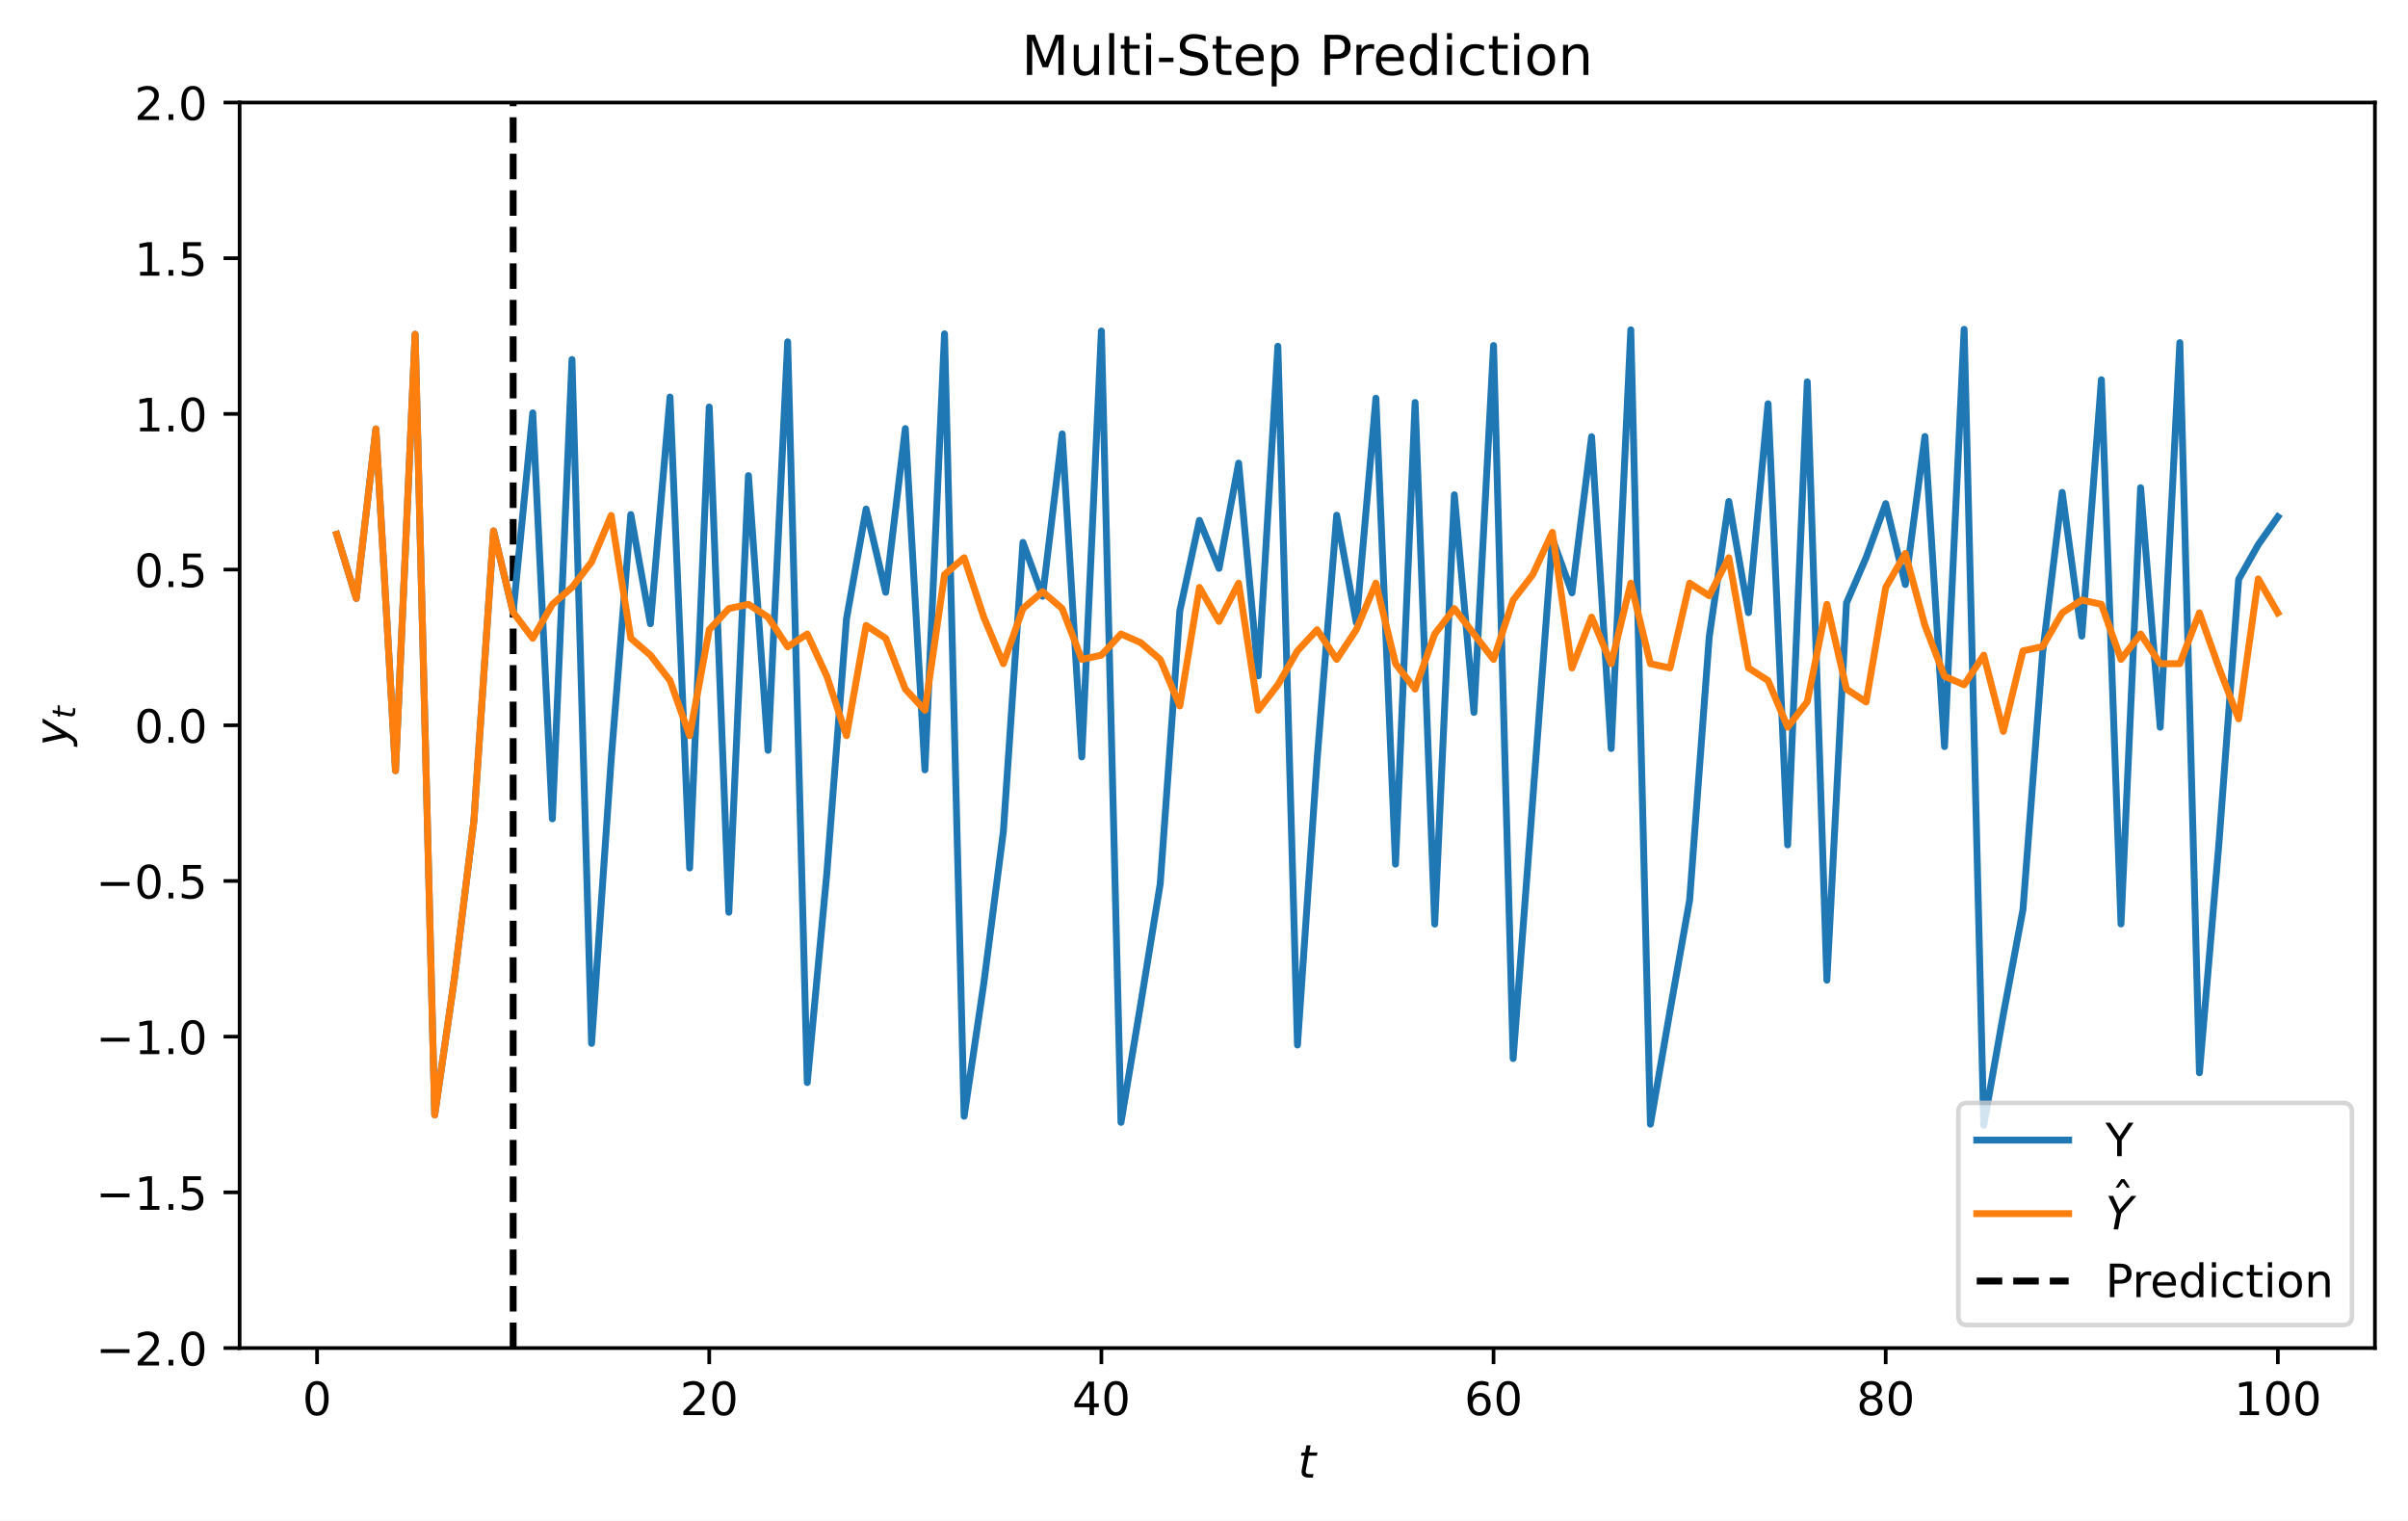
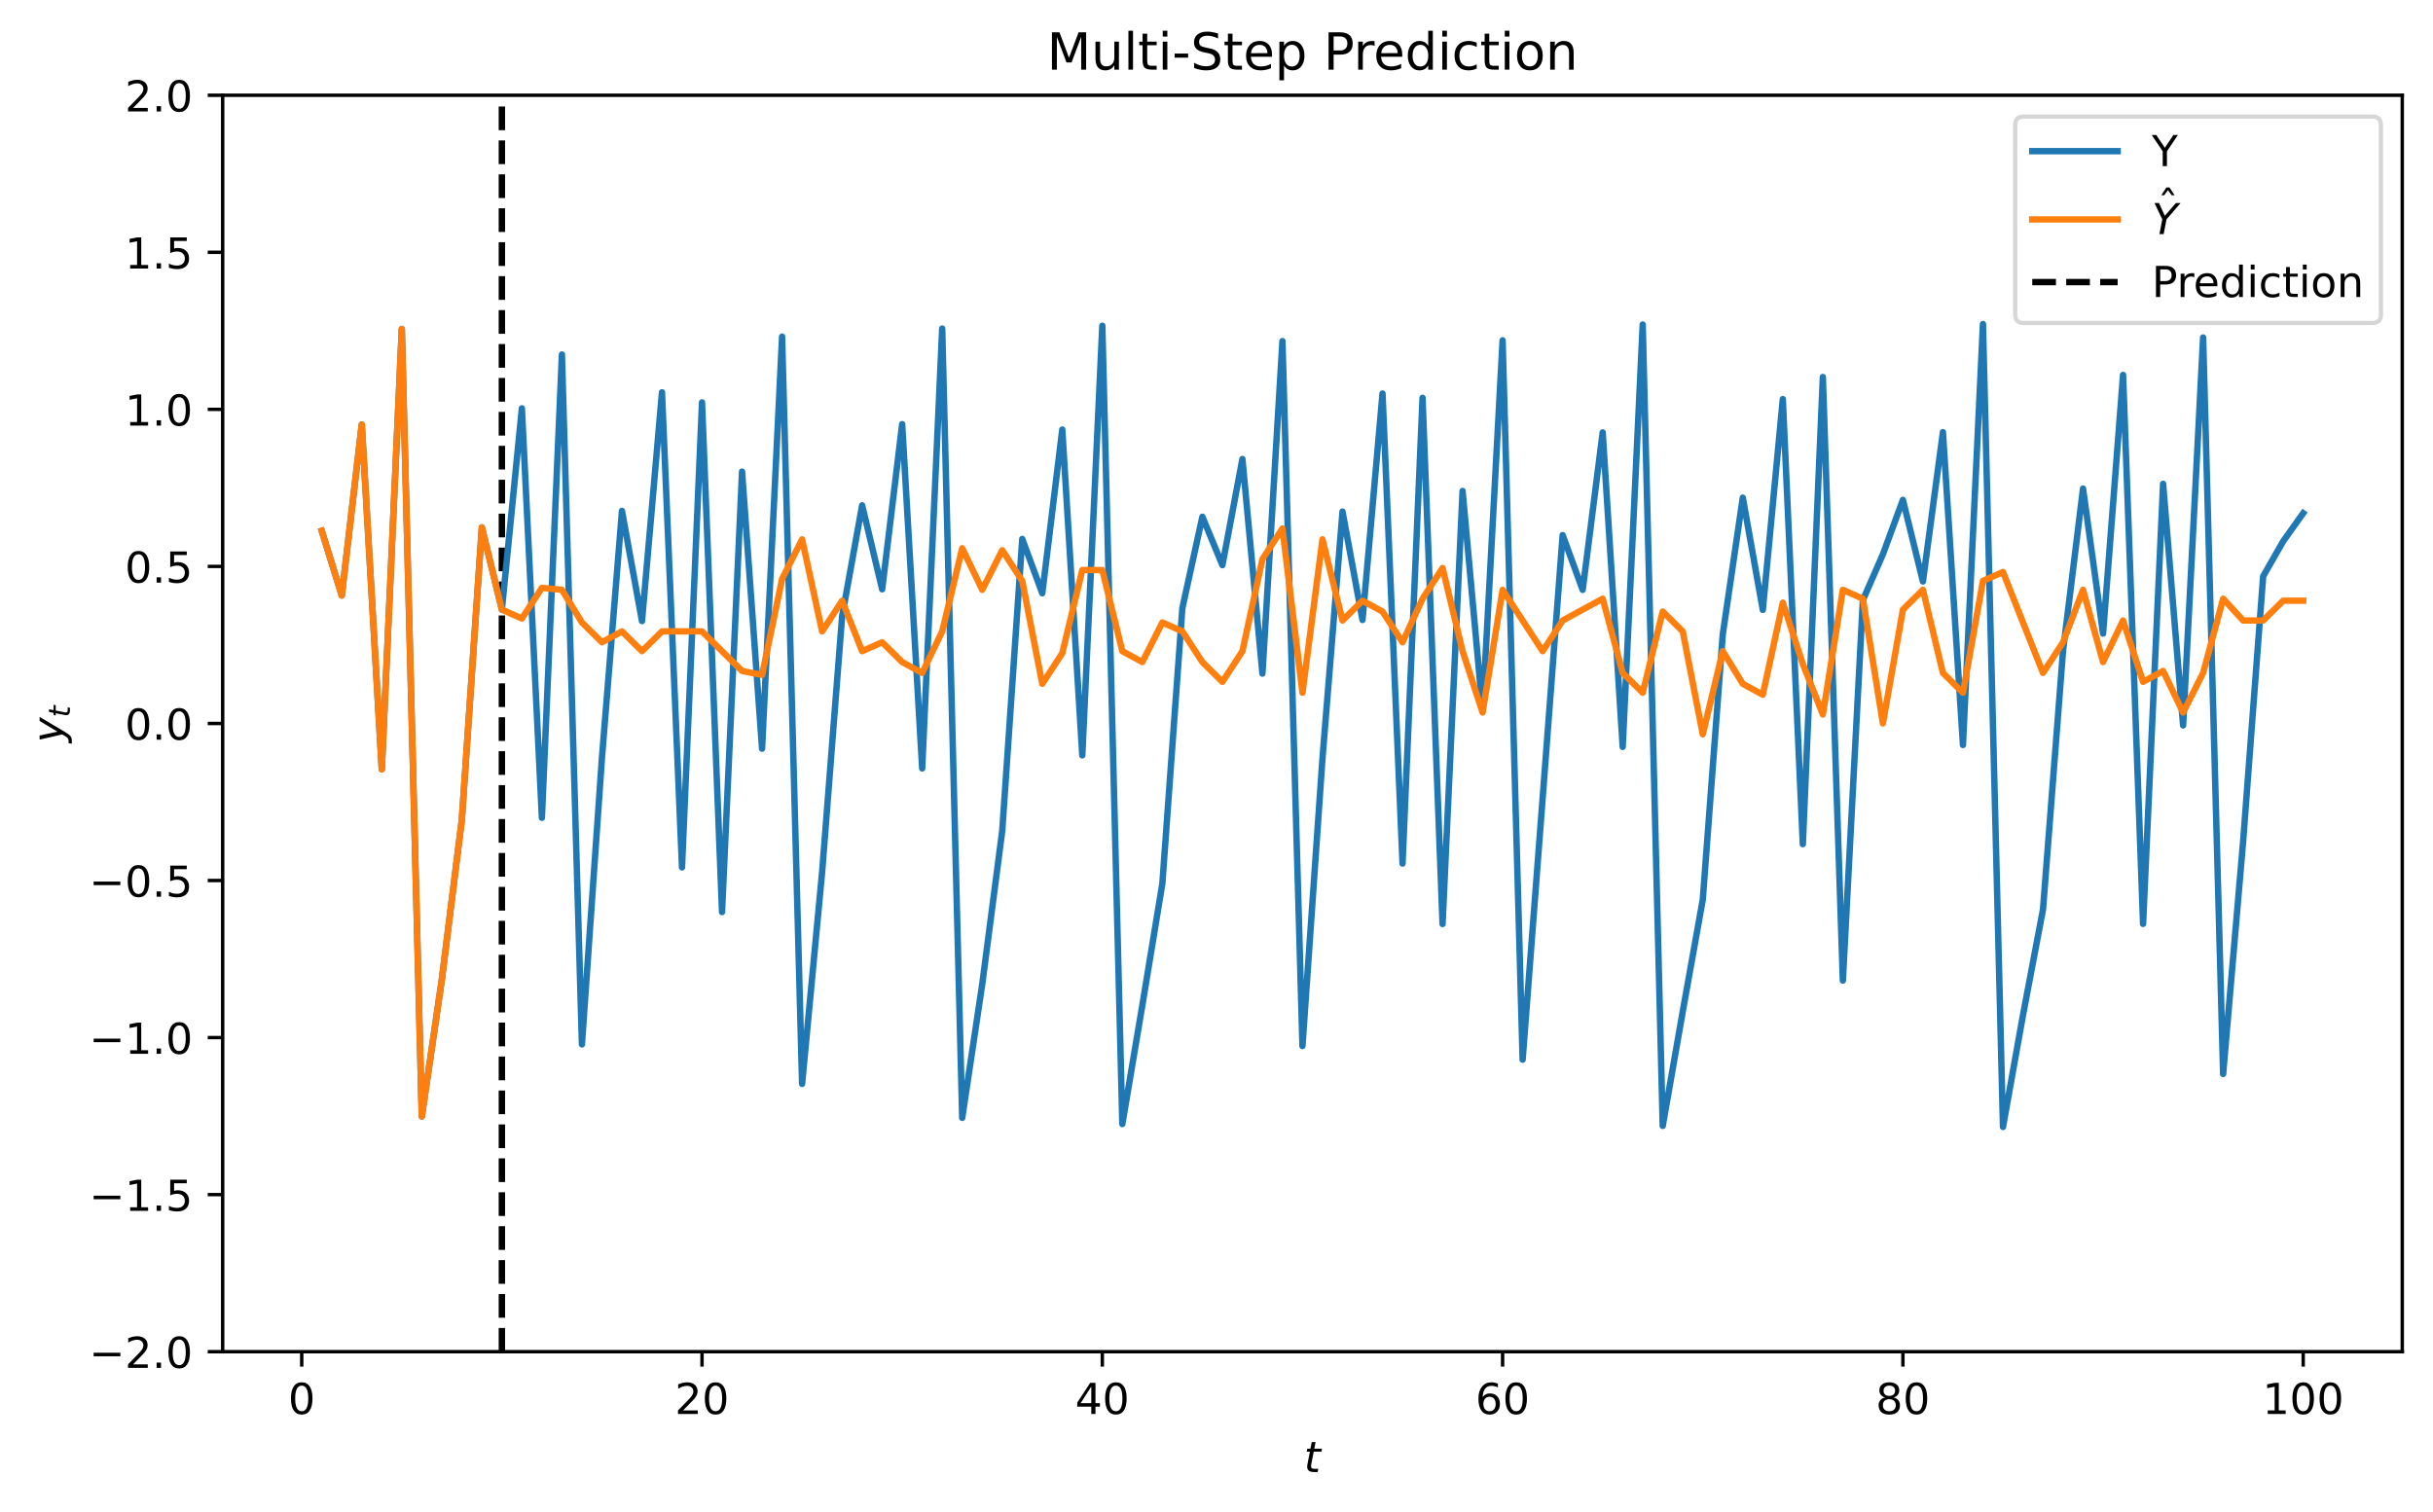
- <svg xmlns="http://www.w3.org/2000/svg" xmlns:xlink="http://www.w3.org/1999/xlink" height="330.976pt" version="1.1" viewBox="0 0 524.175 330.976" width="524.175pt">
+ <svg xmlns="http://www.w3.org/2000/svg" xmlns:xlink="http://www.w3.org/1999/xlink" height="354.261pt" version="1.1" viewBox="0 0 569.931 354.261" width="569.931pt">
  <defs>
    <style type="text/css">
*{stroke-linecap:butt;stroke-linejoin:round;}
  </style>
  </defs>
  <g id="figure_1">
    <g id="patch_1">
-       <path d="M 0 330.976  L 524.175 330.976  L 524.175 0  L 0 0  z " style="fill:#ffffff;" />
+       <path d="M 0 354.261  L 569.931 354.261  L 569.931 0  L 0 0  z " style="fill:#ffffff;" />
    </g>
    <g id="axes_1">
      <g id="patch_2">
-         <path d="M 52.161 293.42  L 516.975 293.42  L 516.975 22.318  L 52.161 22.318  z " style="fill:#ffffff;" />
+         <path d="M 52.161 316.705  L 562.731 316.705  L 562.731 22.318  L 52.161 22.318  z " style="fill:#ffffff;" />
      </g>
      <g id="matplotlib.axis_1">
        <g id="xtick_1">
          <g id="line2d_1">
            <defs>
-               <path d="M 0 0  L 0 3.5  " id="m77b6e48840" style="stroke:#000000;stroke-width:0.8;" />
-             </defs>
-             <g>
-               <use style="stroke:#000000;stroke-width:0.8;" x="69.021" xlink:href="#m77b6e48840" y="293.42" />
+               <path d="M 0 0  L 0 3.5  " id="mc9b343d81b" style="stroke:#000000;stroke-width:0.8;" />
+             </defs>
+             <g>
+               <use style="stroke:#000000;stroke-width:0.8;" x="70.68" xlink:href="#mc9b343d81b" y="316.705" />
            </g>
          </g>
          <g id="text_1">
            <defs>
              <path d="M 31.781 66.406  Q 24.172 66.406 20.328 58.906  Q 16.5 51.422 16.5 36.375  Q 16.5 21.391 20.328 13.891  Q 24.172 6.391 31.781 6.391  Q 39.453 6.391 43.281 13.891  Q 47.125 21.391 47.125 36.375  Q 47.125 51.422 43.281 58.906  Q 39.453 66.406 31.781 66.406  z M 31.781 74.219  Q 44.047 74.219 50.516 64.516  Q 56.984 54.828 56.984 36.375  Q 56.984 17.969 50.516 8.266  Q 44.047 -1.422 31.781 -1.422  Q 19.531 -1.422 13.062 8.266  Q 6.594 17.969 6.594 36.375  Q 6.594 54.828 13.062 64.516  Q 19.531 74.219 31.781 74.219  z " id="DejaVuSans-48" />
            </defs>
-             <g transform="translate(65.83933 308.0182)scale(0.1 -0.1)">
+             <g transform="translate(67.49899 331.303)scale(0.1 -0.1)">
              <use xlink:href="#DejaVuSans-48" />
            </g>
          </g>
        </g>
        <g id="xtick_2">
          <g id="line2d_2">
            <g>
-               <use style="stroke:#000000;stroke-width:0.8;" x="154.386" xlink:href="#m77b6e48840" y="293.42" />
+               <use style="stroke:#000000;stroke-width:0.8;" x="164.449" xlink:href="#mc9b343d81b" y="316.705" />
            </g>
          </g>
          <g id="text_2">
            <defs>
              <path d="M 19.188 8.297  L 53.609 8.297  L 53.609 0  L 7.328 0  L 7.328 8.297  Q 12.938 14.109 22.625 23.891  Q 32.328 33.688 34.812 36.531  Q 39.547 41.844 41.422 45.531  Q 43.312 49.219 43.312 52.781  Q 43.312 58.594 39.234 62.25  Q 35.156 65.922 28.609 65.922  Q 23.969 65.922 18.812 64.312  Q 13.672 62.703 7.812 59.422  L 7.812 69.391  Q 13.766 71.781 18.938 73  Q 24.125 74.219 28.422 74.219  Q 39.75 74.219 46.484 68.547  Q 53.219 62.891 53.219 53.422  Q 53.219 48.922 51.531 44.891  Q 49.859 40.875 45.406 35.406  Q 44.188 33.984 37.641 27.219  Q 31.109 20.453 19.188 8.297  z " id="DejaVuSans-50" />
            </defs>
-             <g transform="translate(148.0234 308.0182)scale(0.1 -0.1)">
+             <g transform="translate(158.0863 331.303)scale(0.1 -0.1)">
              <use xlink:href="#DejaVuSans-50" />
              <use x="63.623" xlink:href="#DejaVuSans-48" />
            </g>
          </g>
        </g>
        <g id="xtick_3">
          <g id="line2d_3">
            <g>
-               <use style="stroke:#000000;stroke-width:0.8;" x="239.751" xlink:href="#m77b6e48840" y="293.42" />
+               <use style="stroke:#000000;stroke-width:0.8;" x="258.217" xlink:href="#mc9b343d81b" y="316.705" />
            </g>
          </g>
          <g id="text_3">
            <defs>
              <path d="M 37.797 64.312  L 12.891 25.391  L 37.797 25.391  z M 35.203 72.906  L 47.609 72.906  L 47.609 25.391  L 58.016 25.391  L 58.016 17.188  L 47.609 17.188  L 47.609 0  L 37.797 0  L 37.797 17.188  L 4.891 17.188  L 4.891 26.703  z " id="DejaVuSans-52" />
            </defs>
-             <g transform="translate(233.3887 308.0182)scale(0.1 -0.1)">
+             <g transform="translate(251.8549 331.303)scale(0.1 -0.1)">
              <use xlink:href="#DejaVuSans-52" />
              <use x="63.623" xlink:href="#DejaVuSans-48" />
            </g>
          </g>
        </g>
        <g id="xtick_4">
          <g id="line2d_4">
            <g>
-               <use style="stroke:#000000;stroke-width:0.8;" x="325.116" xlink:href="#m77b6e48840" y="293.42" />
+               <use style="stroke:#000000;stroke-width:0.8;" x="351.986" xlink:href="#mc9b343d81b" y="316.705" />
            </g>
          </g>
          <g id="text_4">
            <defs>
              <path d="M 33.016 40.375  Q 26.375 40.375 22.484 35.828  Q 18.609 31.297 18.609 23.391  Q 18.609 15.531 22.484 10.953  Q 26.375 6.391 33.016 6.391  Q 39.656 6.391 43.531 10.953  Q 47.406 15.531 47.406 23.391  Q 47.406 31.297 43.531 35.828  Q 39.656 40.375 33.016 40.375  z M 52.594 71.297  L 52.594 62.312  Q 48.875 64.062 45.094 64.984  Q 41.312 65.922 37.594 65.922  Q 27.828 65.922 22.672 59.328  Q 17.531 52.734 16.797 39.406  Q 19.672 43.656 24.016 45.922  Q 28.375 48.188 33.594 48.188  Q 44.578 48.188 50.953 41.516  Q 57.328 34.859 57.328 23.391  Q 57.328 12.156 50.688 5.359  Q 44.047 -1.422 33.016 -1.422  Q 20.359 -1.422 13.672 8.266  Q 6.984 17.969 6.984 36.375  Q 6.984 53.656 15.188 63.938  Q 23.391 74.219 37.203 74.219  Q 40.922 74.219 44.703 73.484  Q 48.484 72.75 52.594 71.297  z " id="DejaVuSans-54" />
            </defs>
-             <g transform="translate(318.7539 308.0182)scale(0.1 -0.1)">
+             <g transform="translate(345.6235 331.303)scale(0.1 -0.1)">
              <use xlink:href="#DejaVuSans-54" />
              <use x="63.623" xlink:href="#DejaVuSans-48" />
            </g>
          </g>
        </g>
        <g id="xtick_5">
          <g id="line2d_5">
            <g>
-               <use style="stroke:#000000;stroke-width:0.8;" x="410.482" xlink:href="#m77b6e48840" y="293.42" />
+               <use style="stroke:#000000;stroke-width:0.8;" x="445.755" xlink:href="#mc9b343d81b" y="316.705" />
            </g>
          </g>
          <g id="text_5">
            <defs>
              <path d="M 31.781 34.625  Q 24.75 34.625 20.719 30.859  Q 16.703 27.094 16.703 20.516  Q 16.703 13.922 20.719 10.156  Q 24.75 6.391 31.781 6.391  Q 38.812 6.391 42.859 10.172  Q 46.922 13.969 46.922 20.516  Q 46.922 27.094 42.891 30.859  Q 38.875 34.625 31.781 34.625  z M 21.922 38.812  Q 15.578 40.375 12.031 44.719  Q 8.5 49.078 8.5 55.328  Q 8.5 64.062 14.719 69.141  Q 20.953 74.219 31.781 74.219  Q 42.672 74.219 48.875 69.141  Q 55.078 64.062 55.078 55.328  Q 55.078 49.078 51.531 44.719  Q 48 40.375 41.703 38.812  Q 48.828 37.156 52.797 32.312  Q 56.781 27.484 56.781 20.516  Q 56.781 9.906 50.312 4.234  Q 43.844 -1.422 31.781 -1.422  Q 19.734 -1.422 13.25 4.234  Q 6.781 9.906 6.781 20.516  Q 6.781 27.484 10.781 32.312  Q 14.797 37.156 21.922 38.812  z M 18.312 54.391  Q 18.312 48.734 21.844 45.562  Q 25.391 42.391 31.781 42.391  Q 38.141 42.391 41.719 45.562  Q 45.312 48.734 45.312 54.391  Q 45.312 60.062 41.719 63.234  Q 38.141 66.406 31.781 66.406  Q 25.391 66.406 21.844 63.234  Q 18.312 60.062 18.312 54.391  z " id="DejaVuSans-56" />
            </defs>
-             <g transform="translate(404.1192 308.0182)scale(0.1 -0.1)">
+             <g transform="translate(439.3921 331.303)scale(0.1 -0.1)">
              <use xlink:href="#DejaVuSans-56" />
              <use x="63.623" xlink:href="#DejaVuSans-48" />
            </g>
          </g>
        </g>
        <g id="xtick_6">
          <g id="line2d_6">
            <g>
-               <use style="stroke:#000000;stroke-width:0.8;" x="495.847" xlink:href="#m77b6e48840" y="293.42" />
+               <use style="stroke:#000000;stroke-width:0.8;" x="539.523" xlink:href="#mc9b343d81b" y="316.705" />
            </g>
          </g>
          <g id="text_6">
            <defs>
              <path d="M 12.406 8.297  L 28.516 8.297  L 28.516 63.922  L 10.984 60.406  L 10.984 69.391  L 28.422 72.906  L 38.281 72.906  L 38.281 8.297  L 54.391 8.297  L 54.391 0  L 12.406 0  z " id="DejaVuSans-49" />
            </defs>
-             <g transform="translate(486.3033 308.0182)scale(0.1 -0.1)">
+             <g transform="translate(529.9795 331.303)scale(0.1 -0.1)">
              <use xlink:href="#DejaVuSans-49" />
              <use x="63.623" xlink:href="#DejaVuSans-48" />
              <use x="127.246" xlink:href="#DejaVuSans-48" />
            </g>
          </g>
        </g>
        <g id="text_7">
          <defs>
            <path d="M 42.281 54.688  L 40.922 47.703  L 23 47.703  L 17.188 18.016  Q 16.891 16.359 16.75 15.234  Q 16.609 14.109 16.609 13.484  Q 16.609 10.359 18.484 8.938  Q 20.359 7.516 24.516 7.516  L 33.594 7.516  L 32.078 0  L 23.484 0  Q 15.484 0 11.547 3.125  Q 7.625 6.25 7.625 12.594  Q 7.625 13.719 7.766 15.062  Q 7.906 16.406 8.203 18.016  L 14.016 47.703  L 6.391 47.703  L 7.812 54.688  L 15.281 54.688  L 18.312 70.219  L 27.297 70.219  L 24.312 54.688  z " id="DejaVuSans-Oblique-116" />
          </defs>
-           <g transform="translate(282.5679 321.6963)scale(0.1 -0.1)">
+           <g transform="translate(305.4459 344.9811)scale(0.1 -0.1)">
            <use transform="translate(0 0.78125)" xlink:href="#DejaVuSans-Oblique-116" />
          </g>
        </g>
      </g>
      <g id="matplotlib.axis_2">
        <g id="ytick_1">
          <g id="line2d_7">
            <defs>
-               <path d="M 0 0  L -3.5 0  " id="m6854b86e8a" style="stroke:#000000;stroke-width:0.8;" />
-             </defs>
-             <g>
-               <use style="stroke:#000000;stroke-width:0.8;" x="52.161" xlink:href="#m6854b86e8a" y="293.42" />
+               <path d="M 0 0  L -3.5 0  " id="m0a2d2aeeae" style="stroke:#000000;stroke-width:0.8;" />
+             </defs>
+             <g>
+               <use style="stroke:#000000;stroke-width:0.8;" x="52.161" xlink:href="#m0a2d2aeeae" y="316.705" />
            </g>
          </g>
          <g id="text_8">
            <defs>
              <path d="M 10.594 35.5  L 73.188 35.5  L 73.188 27.203  L 10.594 27.203  z " id="DejaVuSans-8722" />
              <path d="M 10.688 12.406  L 21 12.406  L 21 0  L 10.688 0  z " id="DejaVuSans-46" />
            </defs>
-             <g transform="translate(20.87813 297.2189)scale(0.1 -0.1)">
+             <g transform="translate(20.87813 320.5037)scale(0.1 -0.1)">
              <use xlink:href="#DejaVuSans-8722" />
              <use x="83.789" xlink:href="#DejaVuSans-50" />
              <use x="147.412" xlink:href="#DejaVuSans-46" />
              <use x="179.199" xlink:href="#DejaVuSans-48" />
            </g>
          </g>
        </g>
        <g id="ytick_2">
          <g id="line2d_8">
            <g>
-               <use style="stroke:#000000;stroke-width:0.8;" x="52.161" xlink:href="#m6854b86e8a" y="259.532" />
+               <use style="stroke:#000000;stroke-width:0.8;" x="52.161" xlink:href="#m0a2d2aeeae" y="279.906" />
            </g>
          </g>
          <g id="text_9">
            <defs>
              <path d="M 10.797 72.906  L 49.516 72.906  L 49.516 64.594  L 19.828 64.594  L 19.828 46.734  Q 21.969 47.469 24.109 47.828  Q 26.266 48.188 28.422 48.188  Q 40.625 48.188 47.75 41.5  Q 54.891 34.812 54.891 23.391  Q 54.891 11.625 47.562 5.094  Q 40.234 -1.422 26.906 -1.422  Q 22.312 -1.422 17.547 -0.641  Q 12.797 0.141 7.719 1.703  L 7.719 11.625  Q 12.109 9.234 16.797 8.062  Q 21.484 6.891 26.703 6.891  Q 35.156 6.891 40.078 11.328  Q 45.016 15.766 45.016 23.391  Q 45.016 31 40.078 35.438  Q 35.156 39.891 26.703 39.891  Q 22.75 39.891 18.812 39.016  Q 14.891 38.141 10.797 36.281  z " id="DejaVuSans-53" />
            </defs>
-             <g transform="translate(20.87813 263.3312)scale(0.1 -0.1)">
+             <g transform="translate(20.87813 283.7054)scale(0.1 -0.1)">
              <use xlink:href="#DejaVuSans-8722" />
              <use x="83.789" xlink:href="#DejaVuSans-49" />
              <use x="147.412" xlink:href="#DejaVuSans-46" />
              <use x="179.199" xlink:href="#DejaVuSans-53" />
            </g>
          </g>
        </g>
        <g id="ytick_3">
          <g id="line2d_9">
            <g>
-               <use style="stroke:#000000;stroke-width:0.8;" x="52.161" xlink:href="#m6854b86e8a" y="225.644" />
+               <use style="stroke:#000000;stroke-width:0.8;" x="52.161" xlink:href="#m0a2d2aeeae" y="243.108" />
            </g>
          </g>
          <g id="text_10">
-             <g transform="translate(20.87813 229.4435)scale(0.1 -0.1)">
+             <g transform="translate(20.87813 246.9071)scale(0.1 -0.1)">
              <use xlink:href="#DejaVuSans-8722" />
              <use x="83.789" xlink:href="#DejaVuSans-49" />
              <use x="147.412" xlink:href="#DejaVuSans-46" />
              <use x="179.199" xlink:href="#DejaVuSans-48" />
            </g>
          </g>
        </g>
        <g id="ytick_4">
          <g id="line2d_10">
            <g>
-               <use style="stroke:#000000;stroke-width:0.8;" x="52.161" xlink:href="#m6854b86e8a" y="191.757" />
+               <use style="stroke:#000000;stroke-width:0.8;" x="52.161" xlink:href="#m0a2d2aeeae" y="206.31" />
            </g>
          </g>
          <g id="text_11">
-             <g transform="translate(20.87813 195.5558)scale(0.1 -0.1)">
+             <g transform="translate(20.87813 210.1088)scale(0.1 -0.1)">
              <use xlink:href="#DejaVuSans-8722" />
              <use x="83.789" xlink:href="#DejaVuSans-48" />
              <use x="147.412" xlink:href="#DejaVuSans-46" />
              <use x="179.199" xlink:href="#DejaVuSans-53" />
            </g>
          </g>
        </g>
        <g id="ytick_5">
          <g id="line2d_11">
            <g>
-               <use style="stroke:#000000;stroke-width:0.8;" x="52.161" xlink:href="#m6854b86e8a" y="157.869" />
+               <use style="stroke:#000000;stroke-width:0.8;" x="52.161" xlink:href="#m0a2d2aeeae" y="169.511" />
            </g>
          </g>
          <g id="text_12">
-             <g transform="translate(29.25781 161.6681)scale(0.1 -0.1)">
+             <g transform="translate(29.25781 173.3105)scale(0.1 -0.1)">
              <use xlink:href="#DejaVuSans-48" />
              <use x="63.623" xlink:href="#DejaVuSans-46" />
              <use x="95.41" xlink:href="#DejaVuSans-48" />
            </g>
          </g>
        </g>
        <g id="ytick_6">
          <g id="line2d_12">
            <g>
-               <use style="stroke:#000000;stroke-width:0.8;" x="52.161" xlink:href="#m6854b86e8a" y="123.981" />
+               <use style="stroke:#000000;stroke-width:0.8;" x="52.161" xlink:href="#m0a2d2aeeae" y="132.713" />
            </g>
          </g>
          <g id="text_13">
-             <g transform="translate(29.25781 127.7804)scale(0.1 -0.1)">
+             <g transform="translate(29.25781 136.5122)scale(0.1 -0.1)">
              <use xlink:href="#DejaVuSans-48" />
              <use x="63.623" xlink:href="#DejaVuSans-46" />
              <use x="95.41" xlink:href="#DejaVuSans-53" />
            </g>
          </g>
        </g>
        <g id="ytick_7">
          <g id="line2d_13">
            <g>
-               <use style="stroke:#000000;stroke-width:0.8;" x="52.161" xlink:href="#m6854b86e8a" y="90.094" />
+               <use style="stroke:#000000;stroke-width:0.8;" x="52.161" xlink:href="#m0a2d2aeeae" y="95.915" />
            </g>
          </g>
          <g id="text_14">
-             <g transform="translate(29.25781 93.89274)scale(0.1 -0.1)">
+             <g transform="translate(29.25781 99.71394)scale(0.1 -0.1)">
              <use xlink:href="#DejaVuSans-49" />
              <use x="63.623" xlink:href="#DejaVuSans-46" />
              <use x="95.41" xlink:href="#DejaVuSans-48" />
            </g>
          </g>
        </g>
        <g id="ytick_8">
          <g id="line2d_14">
            <g>
-               <use style="stroke:#000000;stroke-width:0.8;" x="52.161" xlink:href="#m6854b86e8a" y="56.206" />
+               <use style="stroke:#000000;stroke-width:0.8;" x="52.161" xlink:href="#m0a2d2aeeae" y="59.116" />
            </g>
          </g>
          <g id="text_15">
-             <g transform="translate(29.25781 60.00504)scale(0.1 -0.1)">
+             <g transform="translate(29.25781 62.91564)scale(0.1 -0.1)">
              <use xlink:href="#DejaVuSans-49" />
              <use x="63.623" xlink:href="#DejaVuSans-46" />
              <use x="95.41" xlink:href="#DejaVuSans-53" />
            </g>
          </g>
        </g>
        <g id="ytick_9">
          <g id="line2d_15">
            <g>
-               <use style="stroke:#000000;stroke-width:0.8;" x="52.161" xlink:href="#m6854b86e8a" y="22.318" />
+               <use style="stroke:#000000;stroke-width:0.8;" x="52.161" xlink:href="#m0a2d2aeeae" y="22.318" />
            </g>
          </g>
          <g id="text_16">
            <g transform="translate(29.25781 26.11734)scale(0.1 -0.1)">
              <use xlink:href="#DejaVuSans-50" />
              <use x="63.623" xlink:href="#DejaVuSans-46" />
              <use x="95.41" xlink:href="#DejaVuSans-48" />
            </g>
          </g>
        </g>
        <g id="text_17">
          <defs>
            <path d="M 24.812 -5.078  Q 18.562 -15.578 14.625 -18.188  Q 10.688 -20.797 4.594 -20.797  L -2.484 -20.797  L -0.984 -13.281  L 4.203 -13.281  Q 7.953 -13.281 10.594 -11.234  Q 13.234 -9.188 16.5 -3.219  L 19.281 2  L 7.172 54.688  L 16.703 54.688  L 25.781 12.797  L 50.875 54.688  L 60.297 54.688  z " id="DejaVuSans-Oblique-121" />
          </defs>
-           <g transform="translate(14.77812 162.3689)rotate(-90)scale(0.1 -0.1)">
+           <g transform="translate(14.77812 174.0113)rotate(-90)scale(0.1 -0.1)">
            <use transform="translate(0 0.3125)" xlink:href="#DejaVuSans-Oblique-121" />
            <use transform="translate(59.17969 -16.09375)scale(0.7)" xlink:href="#DejaVuSans-Oblique-116" />
          </g>
        </g>
      </g>
      <g id="LineCollection_1">
-         <path clip-path="url(#p27c436bab2)" d="M 111.703 293.42  L 111.703 22.318  " style="fill:none;stroke:#000000;stroke-dasharray:5.55,2.4;stroke-dashoffset:0;stroke-width:1.5;" />
+         <path clip-path="url(#p5757288690)" d="M 117.565 316.705  L 117.565 22.318  " style="fill:none;stroke:#000000;stroke-dasharray:5.55,2.4;stroke-dashoffset:0;stroke-width:1.5;" />
      </g>
      <g id="line2d_16">
-         <path clip-path="url(#p27c436bab2)" d="M 73.289 116.305  L 77.557 130.265  L 81.825 93.365  L 86.094 167.76  L 90.362 72.763  L 94.63 242.676  L 98.898 213.127  L 103.167 178.609  L 107.435 115.557  L 111.703 133.298  L 115.971 89.871  L 120.24 178.231  L 124.508 78.259  L 128.776 227.118  L 133.045 165.267  L 137.313 111.999  L 141.581 135.775  L 145.849 86.415  L 150.118 188.929  L 154.386 88.586  L 158.654 198.566  L 162.922 103.522  L 167.191 163.314  L 171.459 74.402  L 175.727 235.636  L 179.995 189.977  L 184.264 134.718  L 188.532 110.797  L 192.8 128.919  L 197.069 93.284  L 201.337 167.571  L 205.605 72.662  L 209.873 242.973  L 214.142 214.14  L 218.41 181.033  L 222.678 118.058  L 226.946 129.781  L 231.215 94.447  L 235.483 164.755  L 239.751 72.046  L 244.019 244.305  L 248.288 218.674  L 252.556 192.398  L 256.824 132.963  L 261.092 113.266  L 265.361 123.716  L 269.629 100.806  L 273.897 147.108  L 278.166 75.366  L 282.434 227.467  L 286.702 165.4  L 290.97 112.145  L 295.239 135.54  L 299.507 86.675  L 303.775 188.093  L 308.043 87.605  L 312.312 201.143  L 316.58 107.697  L 320.848 155.073  L 325.116 75.203  L 329.385 230.412  L 333.653 173.999  L 337.921 117.231  L 342.19 129.046  L 346.458 95.063  L 350.726 162.928  L 354.994 71.78  L 359.263 244.701  L 363.531 220.013  L 367.799 195.916  L 372.067 138.639  L 376.336 109.146  L 380.604 133.361  L 384.872 87.884  L 389.14 183.915  L 393.409 83.111  L 397.677 213.351  L 401.945 131.252  L 406.213 121.373  L 410.482 109.622  L 414.75 127.228  L 419.018 95.013  L 423.287 162.511  L 427.555 71.682  L 431.823 244.926  L 436.091 220.792  L 440.36 197.996  L 444.628 142.232  L 448.896 107.183  L 453.164 138.471  L 457.433 82.66  L 461.701 201.114  L 465.969 106.161  L 470.237 158.297  L 474.506 74.585  L 478.774 233.5  L 483.042 183.265  L 487.31 126.105  L 491.579 118.553  L 495.847 112.493  " style="fill:none;stroke:#1f77b4;stroke-linecap:square;stroke-width:1.5;" />
+         <path clip-path="url(#p5757288690)" d="M 75.369 124.377  L 80.057 139.536  L 84.746 99.467  L 89.434 180.252  L 94.122 77.096  L 98.811 261.602  L 103.499 229.516  L 108.188 192.033  L 112.876 123.565  L 117.565 142.83  L 122.253 95.673  L 126.941 191.622  L 131.63 83.064  L 136.318 244.708  L 141.007 177.545  L 145.695 119.702  L 150.384 145.52  L 155.072 91.921  L 159.76 203.239  L 164.449 94.277  L 169.137 213.704  L 173.826 110.496  L 178.514 175.424  L 183.203 78.875  L 187.891 253.957  L 192.579 204.377  L 197.268 144.372  L 201.956 118.396  L 206.645 138.075  L 211.333 99.379  L 216.022 180.047  L 220.71 76.987  L 225.398 261.925  L 230.087 230.616  L 234.775 194.664  L 239.464 126.281  L 244.152 139.011  L 248.841 100.642  L 253.529 176.989  L 258.217 76.317  L 262.906 263.371  L 267.594 235.539  L 272.283 207.006  L 276.971 142.466  L 281.66 121.077  L 286.348 132.425  L 291.036 107.547  L 295.725 157.827  L 300.413 79.923  L 305.102 245.087  L 309.79 177.689  L 314.479 119.86  L 319.167 145.264  L 323.855 92.203  L 328.544 202.331  L 333.232 93.212  L 337.921 216.503  L 342.609 115.03  L 347.298 166.475  L 351.986 79.746  L 356.674 248.285  L 361.363 187.027  L 366.051 125.383  L 370.74 138.213  L 375.428 101.311  L 380.117 175.005  L 384.805 76.029  L 389.493 263.801  L 394.182 236.993  L 398.87 210.827  L 403.559 148.63  L 408.247 116.604  L 412.936 142.898  L 417.624 93.515  L 422.312 197.794  L 427.001 88.333  L 431.689 229.759  L 436.378 140.608  L 441.066 129.88  L 445.755 117.121  L 450.443 136.238  L 455.131 101.257  L 459.82 174.552  L 464.508 75.922  L 469.197 264.046  L 473.885 237.839  L 478.574 213.085  L 483.262 152.531  L 487.95 114.472  L 492.639 148.447  L 497.327 87.843  L 502.016 216.47  L 506.704 113.362  L 511.393 169.976  L 516.081 79.074  L 520.769 251.638  L 525.458 197.088  L 530.146 135.019  L 534.835 126.819  L 539.523 120.238  " style="fill:none;stroke:#1f77b4;stroke-linecap:square;stroke-width:1.5;" />
      </g>
      <g id="line2d_17">
-         <path clip-path="url(#p27c436bab2)" d="M 73.289 116.305  L 77.557 130.265  L 81.825 93.365  L 86.094 167.76  L 90.362 72.763  L 94.63 242.676  L 98.898 213.127  L 103.167 178.609  L 107.435 115.557  L 111.703 133.298  L 115.971 138.93  L 120.24 131.535  L 124.508 127.864  L 128.776 122.33  L 133.045 112.195  L 137.313 138.93  L 141.581 142.602  L 145.849 148.135  L 150.118 160.132  L 154.386 137.068  L 158.654 132.466  L 162.922 131.535  L 167.191 134.328  L 171.459 140.792  L 175.727 137.999  L 179.995 147.204  L 184.264 160.132  L 188.532 136.138  L 192.8 138.93  L 197.069 149.996  L 201.337 154.599  L 205.605 125.071  L 209.873 121.4  L 214.142 134.328  L 218.41 144.463  L 222.678 132.466  L 226.946 128.794  L 231.215 132.466  L 235.483 143.532  L 239.751 142.602  L 244.019 137.999  L 248.288 139.861  L 252.556 143.532  L 256.824 153.668  L 261.092 127.864  L 265.361 135.258  L 269.629 126.933  L 273.897 154.599  L 278.166 149.066  L 282.434 141.671  L 286.702 137.068  L 290.97 143.532  L 295.239 137.068  L 299.507 126.933  L 303.775 144.463  L 308.043 149.996  L 312.312 137.999  L 316.58 132.466  L 320.848 137.999  L 325.116 143.532  L 329.385 130.604  L 333.653 125.071  L 337.921 115.866  L 342.19 145.394  L 346.458 134.328  L 350.726 144.463  L 354.994 126.933  L 359.263 144.463  L 363.531 145.394  L 367.799 126.933  L 372.067 129.674  L 376.336 121.4  L 380.604 145.394  L 384.872 148.135  L 389.14 158.271  L 393.409 152.737  L 397.677 131.535  L 401.945 149.996  L 406.213 152.789  L 410.482 127.864  L 414.75 120.469  L 419.018 136.138  L 423.287 147.204  L 427.555 149.066  L 431.823 142.602  L 436.091 159.201  L 440.36 141.671  L 444.628 140.74  L 448.896 133.397  L 453.164 130.604  L 457.433 131.535  L 461.701 143.532  L 465.969 137.999  L 470.237 144.463  L 474.506 144.463  L 478.774 133.397  L 483.042 145.394  L 487.31 156.46  L 491.579 126.002  L 495.847 133.397  " style="fill:none;stroke:#ff7f0e;stroke-linecap:square;stroke-width:1.5;" />
+         <path clip-path="url(#p5757288690)" d="M 75.369 124.377  L 80.057 139.536  L 84.746 99.467  L 89.434 180.252  L 94.122 77.096  L 98.811 261.602  L 103.499 229.516  L 108.188 192.033  L 112.876 123.565  L 117.565 142.83  L 122.253 144.922  L 126.941 137.735  L 131.63 138.198  L 136.318 145.848  L 141.007 150.485  L 145.695 147.935  L 150.384 152.572  L 155.072 147.935  L 159.76 147.935  L 164.449 147.935  L 169.137 152.572  L 173.826 157.209  L 178.514 158.135  L 183.203 135.648  L 187.891 126.374  L 192.579 147.935  L 197.268 140.748  L 201.956 152.572  L 206.645 150.485  L 211.333 155.122  L 216.022 157.672  L 220.71 147.935  L 225.398 128.461  L 230.087 138.198  L 234.775 128.924  L 239.464 136.111  L 244.152 160.222  L 248.841 153.035  L 253.529 133.561  L 258.217 133.561  L 262.906 152.572  L 267.594 155.122  L 272.283 145.848  L 276.971 147.935  L 281.66 155.122  L 286.348 159.759  L 291.036 152.572  L 295.725 131.011  L 300.413 123.824  L 305.102 162.309  L 309.79 126.374  L 314.479 145.385  L 319.167 140.748  L 323.855 143.298  L 328.544 150.485  L 333.232 140.285  L 337.921 133.098  L 342.609 152.572  L 347.298 166.946  L 351.986 138.198  L 356.674 145.385  L 361.363 152.572  L 366.051 145.385  L 370.74 142.835  L 375.428 140.285  L 380.117 157.672  L 384.805 162.309  L 389.493 143.298  L 394.182 147.935  L 398.87 172.046  L 403.559 152.572  L 408.247 160.222  L 412.936 162.772  L 417.624 141.211  L 422.312 155.585  L 427.001 167.409  L 431.689 138.198  L 436.378 140.285  L 441.066 169.496  L 445.755 142.835  L 450.443 138.198  L 455.131 157.672  L 459.82 162.309  L 464.508 136.111  L 469.197 134.024  L 473.885 145.848  L 478.574 157.672  L 483.262 150.485  L 487.95 138.198  L 492.639 155.122  L 497.327 145.385  L 502.016 159.759  L 506.704 157.209  L 511.393 166.946  L 516.081 157.672  L 520.769 140.285  L 525.458 145.385  L 530.146 145.385  L 534.835 140.748  L 539.523 140.748  " style="fill:none;stroke:#ff7f0e;stroke-linecap:square;stroke-width:1.5;" />
      </g>
      <g id="patch_3">
-         <path d="M 52.161 293.42  L 52.161 22.318  " style="fill:none;stroke:#000000;stroke-linecap:square;stroke-linejoin:miter;stroke-width:0.8;" />
+         <path d="M 52.161 316.705  L 52.161 22.318  " style="fill:none;stroke:#000000;stroke-linecap:square;stroke-linejoin:miter;stroke-width:0.8;" />
      </g>
      <g id="patch_4">
-         <path d="M 516.975 293.42  L 516.975 22.318  " style="fill:none;stroke:#000000;stroke-linecap:square;stroke-linejoin:miter;stroke-width:0.8;" />
+         <path d="M 562.731 316.705  L 562.731 22.318  " style="fill:none;stroke:#000000;stroke-linecap:square;stroke-linejoin:miter;stroke-width:0.8;" />
      </g>
      <g id="patch_5">
-         <path d="M 52.161 293.42  L 516.975 293.42  " style="fill:none;stroke:#000000;stroke-linecap:square;stroke-linejoin:miter;stroke-width:0.8;" />
+         <path d="M 52.161 316.705  L 562.731 316.705  " style="fill:none;stroke:#000000;stroke-linecap:square;stroke-linejoin:miter;stroke-width:0.8;" />
      </g>
      <g id="patch_6">
-         <path d="M 52.161 22.318  L 516.975 22.318  " style="fill:none;stroke:#000000;stroke-linecap:square;stroke-linejoin:miter;stroke-width:0.8;" />
+         <path d="M 52.161 22.318  L 562.731 22.318  " style="fill:none;stroke:#000000;stroke-linecap:square;stroke-linejoin:miter;stroke-width:0.8;" />
      </g>
      <g id="text_18">
        <defs>
          <path d="M 9.812 72.906  L 24.516 72.906  L 43.109 23.297  L 61.812 72.906  L 76.516 72.906  L 76.516 0  L 66.891 0  L 66.891 64.016  L 48.094 14.016  L 38.188 14.016  L 19.391 64.016  L 19.391 0  L 9.812 0  z " id="DejaVuSans-77" />
          <path d="M 8.5 21.578  L 8.5 54.688  L 17.484 54.688  L 17.484 21.922  Q 17.484 14.156 20.5 10.266  Q 23.531 6.391 29.594 6.391  Q 36.859 6.391 41.078 11.031  Q 45.312 15.672 45.312 23.688  L 45.312 54.688  L 54.297 54.688  L 54.297 0  L 45.312 0  L 45.312 8.406  Q 42.047 3.422 37.719 1  Q 33.406 -1.422 27.688 -1.422  Q 18.266 -1.422 13.375 4.438  Q 8.5 10.297 8.5 21.578  z M 31.109 56  z " id="DejaVuSans-117" />
          <path d="M 9.422 75.984  L 18.406 75.984  L 18.406 0  L 9.422 0  z " id="DejaVuSans-108" />
          <path d="M 18.312 70.219  L 18.312 54.688  L 36.812 54.688  L 36.812 47.703  L 18.312 47.703  L 18.312 18.016  Q 18.312 11.328 20.141 9.422  Q 21.969 7.516 27.594 7.516  L 36.812 7.516  L 36.812 0  L 27.594 0  Q 17.188 0 13.234 3.875  Q 9.281 7.766 9.281 18.016  L 9.281 47.703  L 2.688 47.703  L 2.688 54.688  L 9.281 54.688  L 9.281 70.219  z " id="DejaVuSans-116" />
          <path d="M 9.422 54.688  L 18.406 54.688  L 18.406 0  L 9.422 0  z M 9.422 75.984  L 18.406 75.984  L 18.406 64.594  L 9.422 64.594  z " id="DejaVuSans-105" />
          <path d="M 4.891 31.391  L 31.203 31.391  L 31.203 23.391  L 4.891 23.391  z " id="DejaVuSans-45" />
          <path d="M 53.516 70.516  L 53.516 60.891  Q 47.906 63.578 42.922 64.891  Q 37.938 66.219 33.297 66.219  Q 25.25 66.219 20.875 63.094  Q 16.5 59.969 16.5 54.203  Q 16.5 49.359 19.406 46.891  Q 22.312 44.438 30.422 42.922  L 36.375 41.703  Q 47.406 39.594 52.656 34.297  Q 57.906 29 57.906 20.125  Q 57.906 9.516 50.797 4.047  Q 43.703 -1.422 29.984 -1.422  Q 24.812 -1.422 18.969 -0.25  Q 13.141 0.922 6.891 3.219  L 6.891 13.375  Q 12.891 10.016 18.656 8.297  Q 24.422 6.594 29.984 6.594  Q 38.422 6.594 43.016 9.906  Q 47.609 13.234 47.609 19.391  Q 47.609 24.75 44.312 27.781  Q 41.016 30.812 33.5 32.328  L 27.484 33.5  Q 16.453 35.688 11.516 40.375  Q 6.594 45.062 6.594 53.422  Q 6.594 63.094 13.406 68.656  Q 20.219 74.219 32.172 74.219  Q 37.312 74.219 42.625 73.281  Q 47.953 72.359 53.516 70.516  z " id="DejaVuSans-83" />
          <path d="M 56.203 29.594  L 56.203 25.203  L 14.891 25.203  Q 15.484 15.922 20.484 11.062  Q 25.484 6.203 34.422 6.203  Q 39.594 6.203 44.453 7.469  Q 49.312 8.734 54.109 11.281  L 54.109 2.781  Q 49.266 0.734 44.188 -0.344  Q 39.109 -1.422 33.891 -1.422  Q 20.797 -1.422 13.156 6.188  Q 5.516 13.812 5.516 26.812  Q 5.516 40.234 12.766 48.109  Q 20.016 56 32.328 56  Q 43.359 56 49.781 48.891  Q 56.203 41.797 56.203 29.594  z M 47.219 32.234  Q 47.125 39.594 43.094 43.984  Q 39.062 48.391 32.422 48.391  Q 24.906 48.391 20.391 44.141  Q 15.875 39.891 15.188 32.172  z " id="DejaVuSans-101" />
          <path d="M 18.109 8.203  L 18.109 -20.797  L 9.078 -20.797  L 9.078 54.688  L 18.109 54.688  L 18.109 46.391  Q 20.953 51.266 25.266 53.625  Q 29.594 56 35.594 56  Q 45.562 56 51.781 48.094  Q 58.016 40.188 58.016 27.297  Q 58.016 14.406 51.781 6.484  Q 45.562 -1.422 35.594 -1.422  Q 29.594 -1.422 25.266 0.953  Q 20.953 3.328 18.109 8.203  z M 48.688 27.297  Q 48.688 37.203 44.609 42.844  Q 40.531 48.484 33.406 48.484  Q 26.266 48.484 22.188 42.844  Q 18.109 37.203 18.109 27.297  Q 18.109 17.391 22.188 11.75  Q 26.266 6.109 33.406 6.109  Q 40.531 6.109 44.609 11.75  Q 48.688 17.391 48.688 27.297  z " id="DejaVuSans-112" />
          <path id="DejaVuSans-32" />
          <path d="M 19.672 64.797  L 19.672 37.406  L 32.078 37.406  Q 38.969 37.406 42.719 40.969  Q 46.484 44.531 46.484 51.125  Q 46.484 57.672 42.719 61.234  Q 38.969 64.797 32.078 64.797  z M 9.812 72.906  L 32.078 72.906  Q 44.344 72.906 50.609 67.359  Q 56.891 61.812 56.891 51.125  Q 56.891 40.328 50.609 34.812  Q 44.344 29.297 32.078 29.297  L 19.672 29.297  L 19.672 0  L 9.812 0  z " id="DejaVuSans-80" />
          <path d="M 41.109 46.297  Q 39.594 47.172 37.812 47.578  Q 36.031 48 33.891 48  Q 26.266 48 22.188 43.047  Q 18.109 38.094 18.109 28.812  L 18.109 0  L 9.078 0  L 9.078 54.688  L 18.109 54.688  L 18.109 46.188  Q 20.953 51.172 25.484 53.578  Q 30.031 56 36.531 56  Q 37.453 56 38.578 55.875  Q 39.703 55.766 41.062 55.516  z " id="DejaVuSans-114" />
          <path d="M 45.406 46.391  L 45.406 75.984  L 54.391 75.984  L 54.391 0  L 45.406 0  L 45.406 8.203  Q 42.578 3.328 38.25 0.953  Q 33.938 -1.422 27.875 -1.422  Q 17.969 -1.422 11.734 6.484  Q 5.516 14.406 5.516 27.297  Q 5.516 40.188 11.734 48.094  Q 17.969 56 27.875 56  Q 33.938 56 38.25 53.625  Q 42.578 51.266 45.406 46.391  z M 14.797 27.297  Q 14.797 17.391 18.875 11.75  Q 22.953 6.109 30.078 6.109  Q 37.203 6.109 41.297 11.75  Q 45.406 17.391 45.406 27.297  Q 45.406 37.203 41.297 42.844  Q 37.203 48.484 30.078 48.484  Q 22.953 48.484 18.875 42.844  Q 14.797 37.203 14.797 27.297  z " id="DejaVuSans-100" />
          <path d="M 48.781 52.594  L 48.781 44.188  Q 44.969 46.297 41.141 47.344  Q 37.312 48.391 33.406 48.391  Q 24.656 48.391 19.812 42.844  Q 14.984 37.312 14.984 27.297  Q 14.984 17.281 19.812 11.734  Q 24.656 6.203 33.406 6.203  Q 37.312 6.203 41.141 7.25  Q 44.969 8.297 48.781 10.406  L 48.781 2.094  Q 45.016 0.344 40.984 -0.531  Q 36.969 -1.422 32.422 -1.422  Q 20.062 -1.422 12.781 6.344  Q 5.516 14.109 5.516 27.297  Q 5.516 40.672 12.859 48.328  Q 20.219 56 33.016 56  Q 37.156 56 41.109 55.141  Q 45.062 54.297 48.781 52.594  z " id="DejaVuSans-99" />
          <path d="M 30.609 48.391  Q 23.391 48.391 19.188 42.75  Q 14.984 37.109 14.984 27.297  Q 14.984 17.484 19.156 11.844  Q 23.344 6.203 30.609 6.203  Q 37.797 6.203 41.984 11.859  Q 46.188 17.531 46.188 27.297  Q 46.188 37.016 41.984 42.703  Q 37.797 48.391 30.609 48.391  z M 30.609 56  Q 42.328 56 49.016 48.375  Q 55.719 40.766 55.719 27.297  Q 55.719 13.875 49.016 6.219  Q 42.328 -1.422 30.609 -1.422  Q 18.844 -1.422 12.172 6.219  Q 5.516 13.875 5.516 27.297  Q 5.516 40.766 12.172 48.375  Q 18.844 56 30.609 56  z " id="DejaVuSans-111" />
          <path d="M 54.891 33.016  L 54.891 0  L 45.906 0  L 45.906 32.719  Q 45.906 40.484 42.875 44.328  Q 39.844 48.188 33.797 48.188  Q 26.516 48.188 22.312 43.547  Q 18.109 38.922 18.109 30.906  L 18.109 0  L 9.078 0  L 9.078 54.688  L 18.109 54.688  L 18.109 46.188  Q 21.344 51.125 25.703 53.562  Q 30.078 56 35.797 56  Q 45.219 56 50.047 50.172  Q 54.891 44.344 54.891 33.016  z " id="DejaVuSans-110" />
        </defs>
-         <g transform="translate(222.3648 16.31812)scale(0.12 -0.12)">
+         <g transform="translate(245.2428 16.31812)scale(0.12 -0.12)">
          <use xlink:href="#DejaVuSans-77" />
          <use x="86.279" xlink:href="#DejaVuSans-117" />
          <use x="149.658" xlink:href="#DejaVuSans-108" />
          <use x="177.441" xlink:href="#DejaVuSans-116" />
          <use x="216.65" xlink:href="#DejaVuSans-105" />
          <use x="244.434" xlink:href="#DejaVuSans-45" />
          <use x="280.518" xlink:href="#DejaVuSans-83" />
          <use x="343.994" xlink:href="#DejaVuSans-116" />
          <use x="383.203" xlink:href="#DejaVuSans-101" />
          <use x="444.727" xlink:href="#DejaVuSans-112" />
          <use x="508.203" xlink:href="#DejaVuSans-32" />
          <use x="539.99" xlink:href="#DejaVuSans-80" />
          <use x="598.543" xlink:href="#DejaVuSans-114" />
          <use x="637.406" xlink:href="#DejaVuSans-101" />
          <use x="698.93" xlink:href="#DejaVuSans-100" />
          <use x="762.406" xlink:href="#DejaVuSans-105" />
          <use x="790.189" xlink:href="#DejaVuSans-99" />
          <use x="845.17" xlink:href="#DejaVuSans-116" />
          <use x="884.379" xlink:href="#DejaVuSans-105" />
          <use x="912.162" xlink:href="#DejaVuSans-111" />
          <use x="973.344" xlink:href="#DejaVuSans-110" />
        </g>
      </g>
      <g id="legend_1">
        <g id="patch_7">
-           <path d="M 428.301 288.42  L 509.975 288.42  Q 511.975 288.42 511.975 286.42  L 511.975 242.063  Q 511.975 240.063 509.975 240.063  L 428.301 240.063  Q 426.301 240.063 426.301 242.063  L 426.301 286.42  Q 426.301 288.42 428.301 288.42  z " style="fill:#ffffff;opacity:0.8;stroke:#cccccc;stroke-linejoin:miter;" />
+           <path d="M 474.058 75.674  L 555.731 75.674  Q 557.731 75.674 557.731 73.674  L 557.731 29.318  Q 557.731 27.318 555.731 27.318  L 474.058 27.318  Q 472.058 27.318 472.058 29.318  L 472.058 73.674  Q 472.058 75.674 474.058 75.674  z " style="fill:#ffffff;opacity:0.8;stroke:#cccccc;stroke-linejoin:miter;" />
        </g>
        <g id="line2d_18">
-           <path d="M 430.301 248.162  L 450.301 248.162  " style="fill:none;stroke:#1f77b4;stroke-linecap:square;stroke-width:1.5;" />
+           <path d="M 476.058 35.417  L 496.058 35.417  " style="fill:none;stroke:#1f77b4;stroke-linecap:square;stroke-width:1.5;" />
        </g>
        <g id="line2d_19" />
        <g id="text_19">
          <defs>
            <path d="M -0.203 72.906  L 10.406 72.906  L 30.609 42.922  L 50.688 72.906  L 61.281 72.906  L 35.5 34.719  L 35.5 0  L 25.594 0  L 25.594 34.719  z " id="DejaVuSans-89" />
          </defs>
-           <g transform="translate(458.3015 251.6619)scale(0.1 -0.1)">
+           <g transform="translate(504.0575 38.91656)scale(0.1 -0.1)">
            <use xlink:href="#DejaVuSans-89" />
          </g>
        </g>
        <g id="line2d_20">
-           <path d="M 430.301 264.162  L 450.301 264.162  " style="fill:none;stroke:#ff7f0e;stroke-linecap:square;stroke-width:1.5;" />
+           <path d="M 476.058 51.417  L 496.058 51.417  " style="fill:none;stroke:#ff7f0e;stroke-linecap:square;stroke-width:1.5;" />
        </g>
        <g id="line2d_21" />
        <g id="text_20">
          <defs>
            <path d="M -28.609 79.984  L -21.391 79.984  L -9.422 61.625  L -16.219 61.625  L -25 73.578  L -33.797 61.625  L -40.578 61.625  z M -25 56  z " id="DejaVuSans-770" />
            <path d="M 6.297 72.906  L 16.891 72.906  L 30.516 42.922  L 56.5 72.906  L 67.578 72.906  L 34.516 34.719  L 27.781 0  L 17.922 0  L 24.609 34.719  z " id="DejaVuSans-Oblique-89" />
          </defs>
-           <g transform="translate(458.3015 267.6619)scale(0.1 -0.1)">
+           <g transform="translate(504.0575 54.91656)scale(0.1 -0.1)">
            <use transform="translate(62.84912 30.01562)" xlink:href="#DejaVuSans-770" />
            <use transform="translate(0 0.609375)" xlink:href="#DejaVuSans-Oblique-89" />
          </g>
        </g>
        <g id="line2d_22">
-           <path d="M 430.301 278.84  L 450.301 278.84  " style="fill:none;stroke:#000000;stroke-dasharray:5.55,2.4;stroke-dashoffset:0;stroke-width:1.5;" />
+           <path d="M 476.058 66.095  L 496.058 66.095  " style="fill:none;stroke:#000000;stroke-dasharray:5.55,2.4;stroke-dashoffset:0;stroke-width:1.5;" />
        </g>
        <g id="text_21">
-           <g transform="translate(458.3015 282.34)scale(0.1 -0.1)">
+           <g transform="translate(504.0575 69.59469)scale(0.1 -0.1)">
            <use xlink:href="#DejaVuSans-80" />
            <use x="58.553" xlink:href="#DejaVuSans-114" />
            <use x="97.416" xlink:href="#DejaVuSans-101" />
            <use x="158.939" xlink:href="#DejaVuSans-100" />
            <use x="222.416" xlink:href="#DejaVuSans-105" />
            <use x="250.199" xlink:href="#DejaVuSans-99" />
            <use x="305.18" xlink:href="#DejaVuSans-116" />
            <use x="344.389" xlink:href="#DejaVuSans-105" />
            <use x="372.172" xlink:href="#DejaVuSans-111" />
            <use x="433.354" xlink:href="#DejaVuSans-110" />
          </g>
        </g>
      </g>
    </g>
  </g>
  <defs>
-     <clipPath id="p27c436bab2">
-       <rect height="271.102" width="464.814" x="52.161" y="22.318" />
+     <clipPath id="p5757288690">
+       <rect height="294.386" width="510.57" x="52.161" y="22.318" />
    </clipPath>
  </defs>
</svg>
